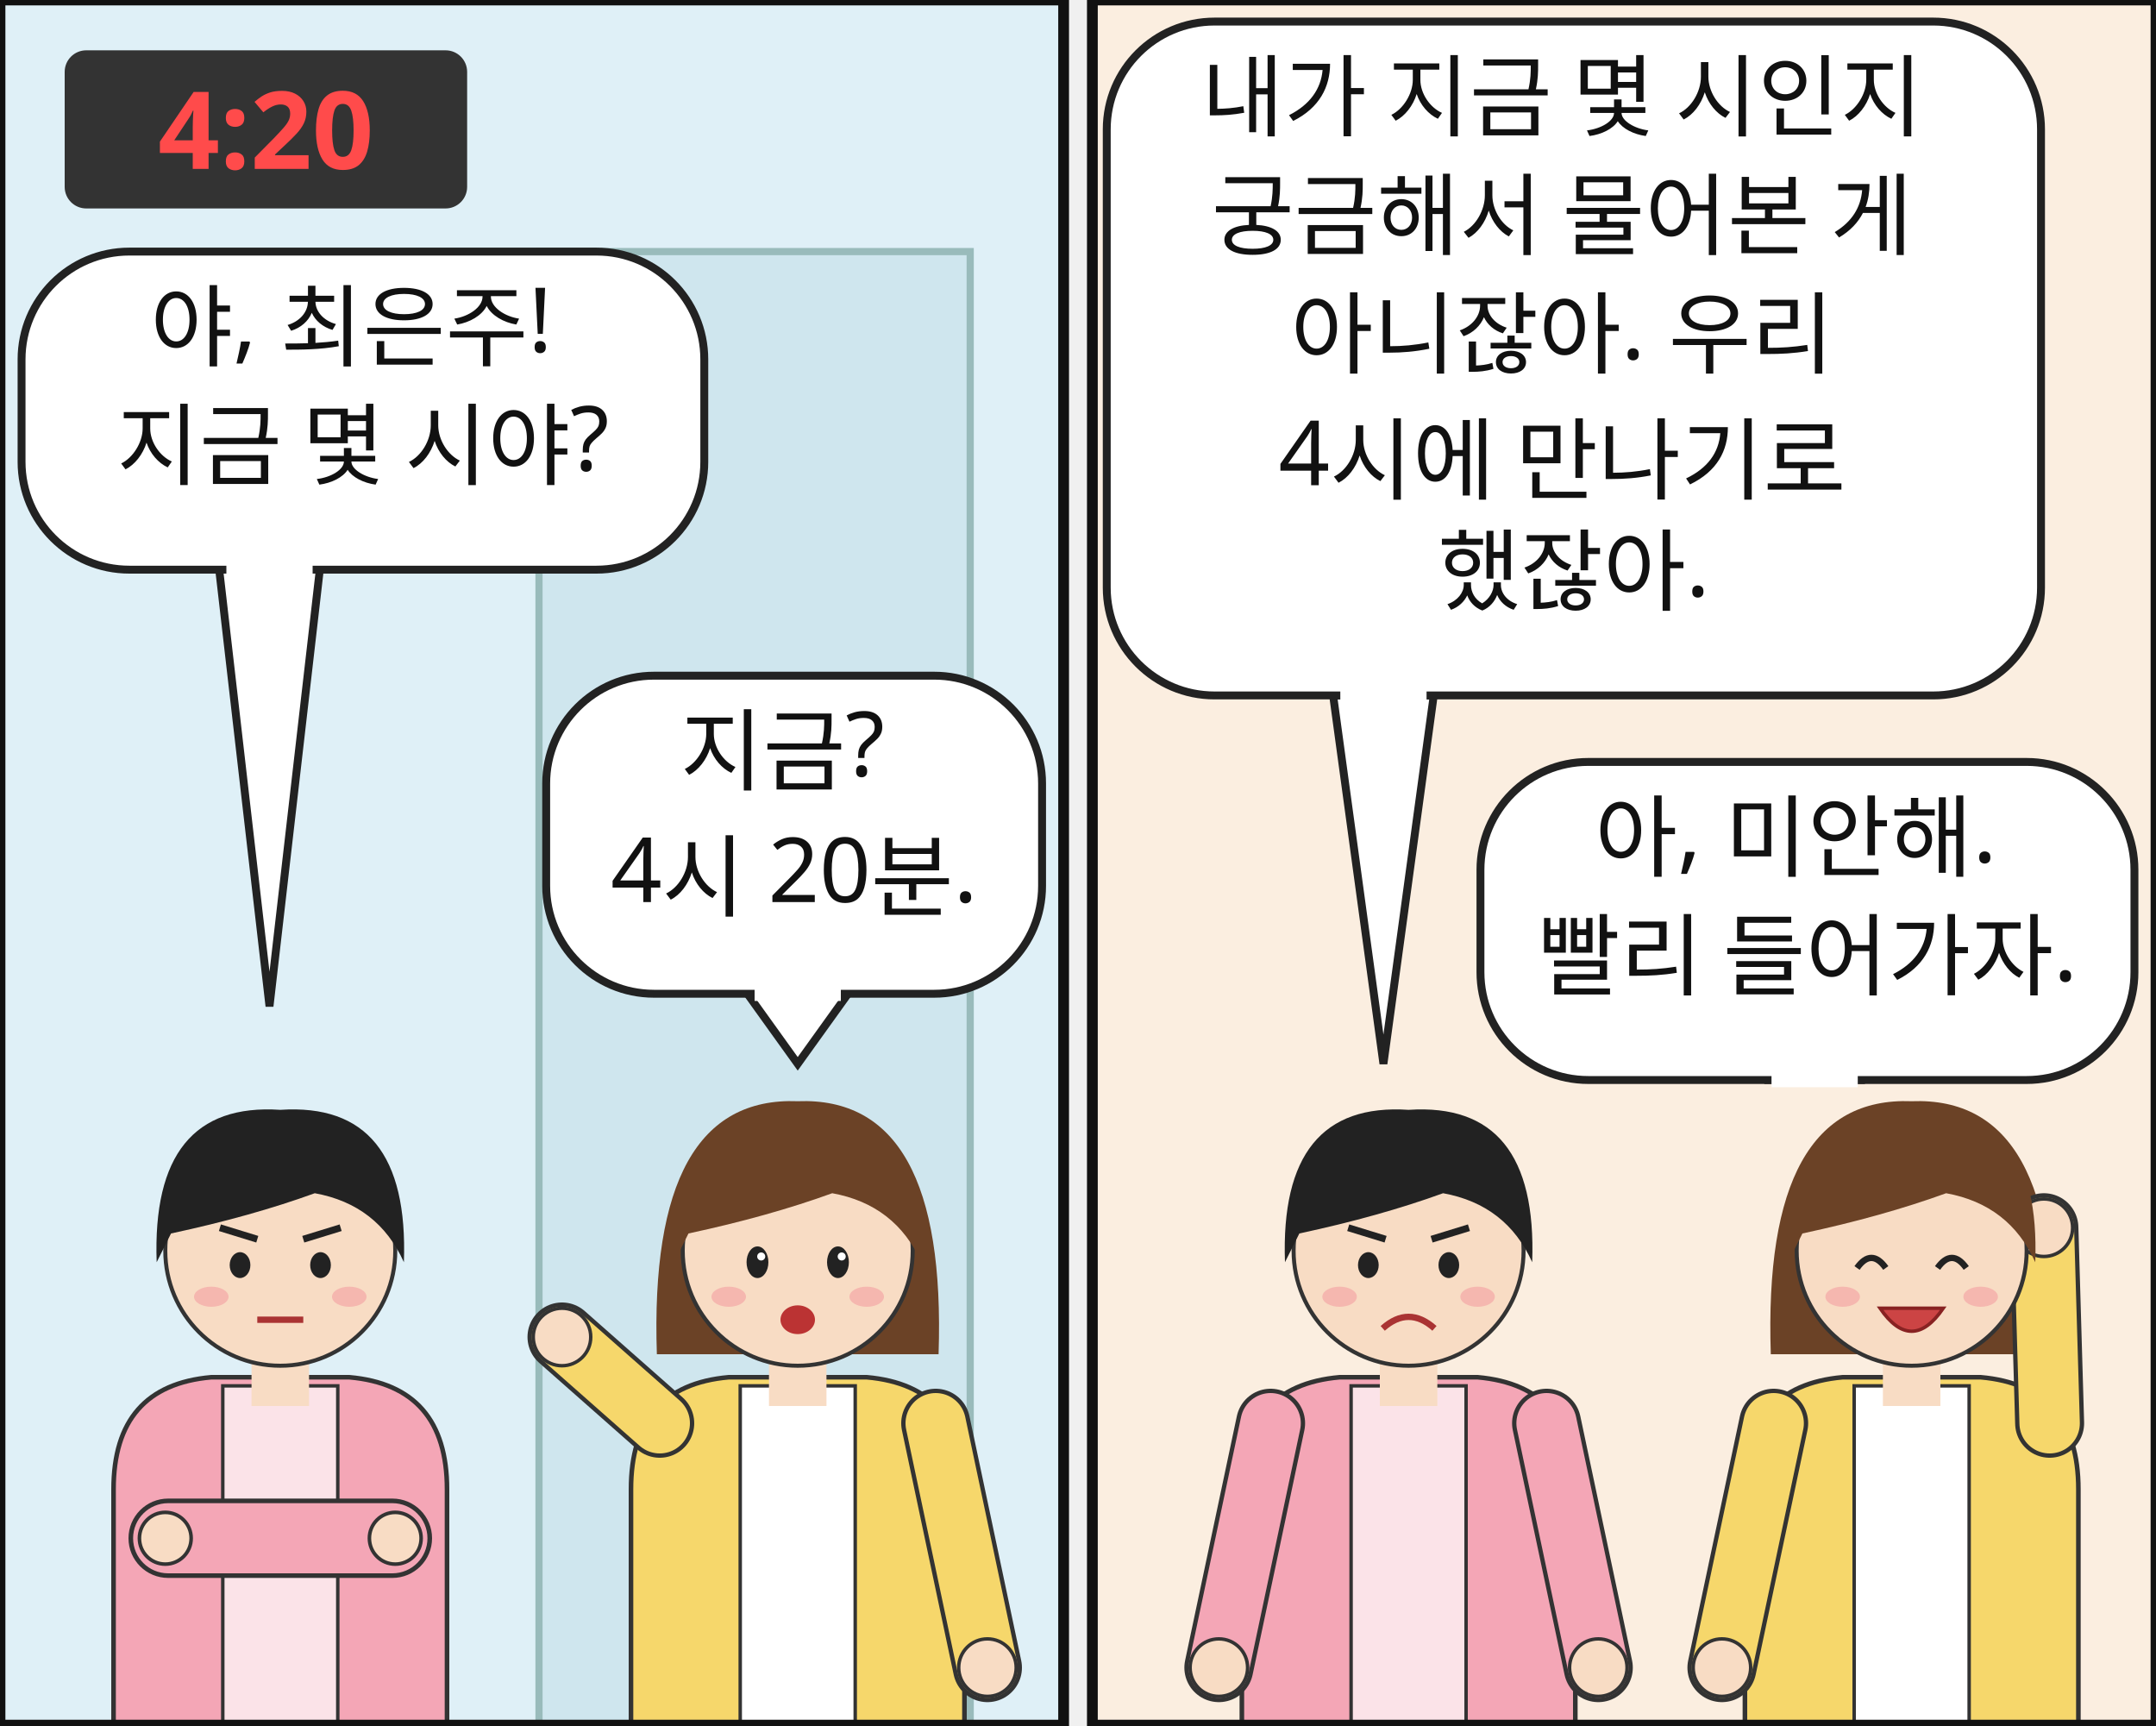
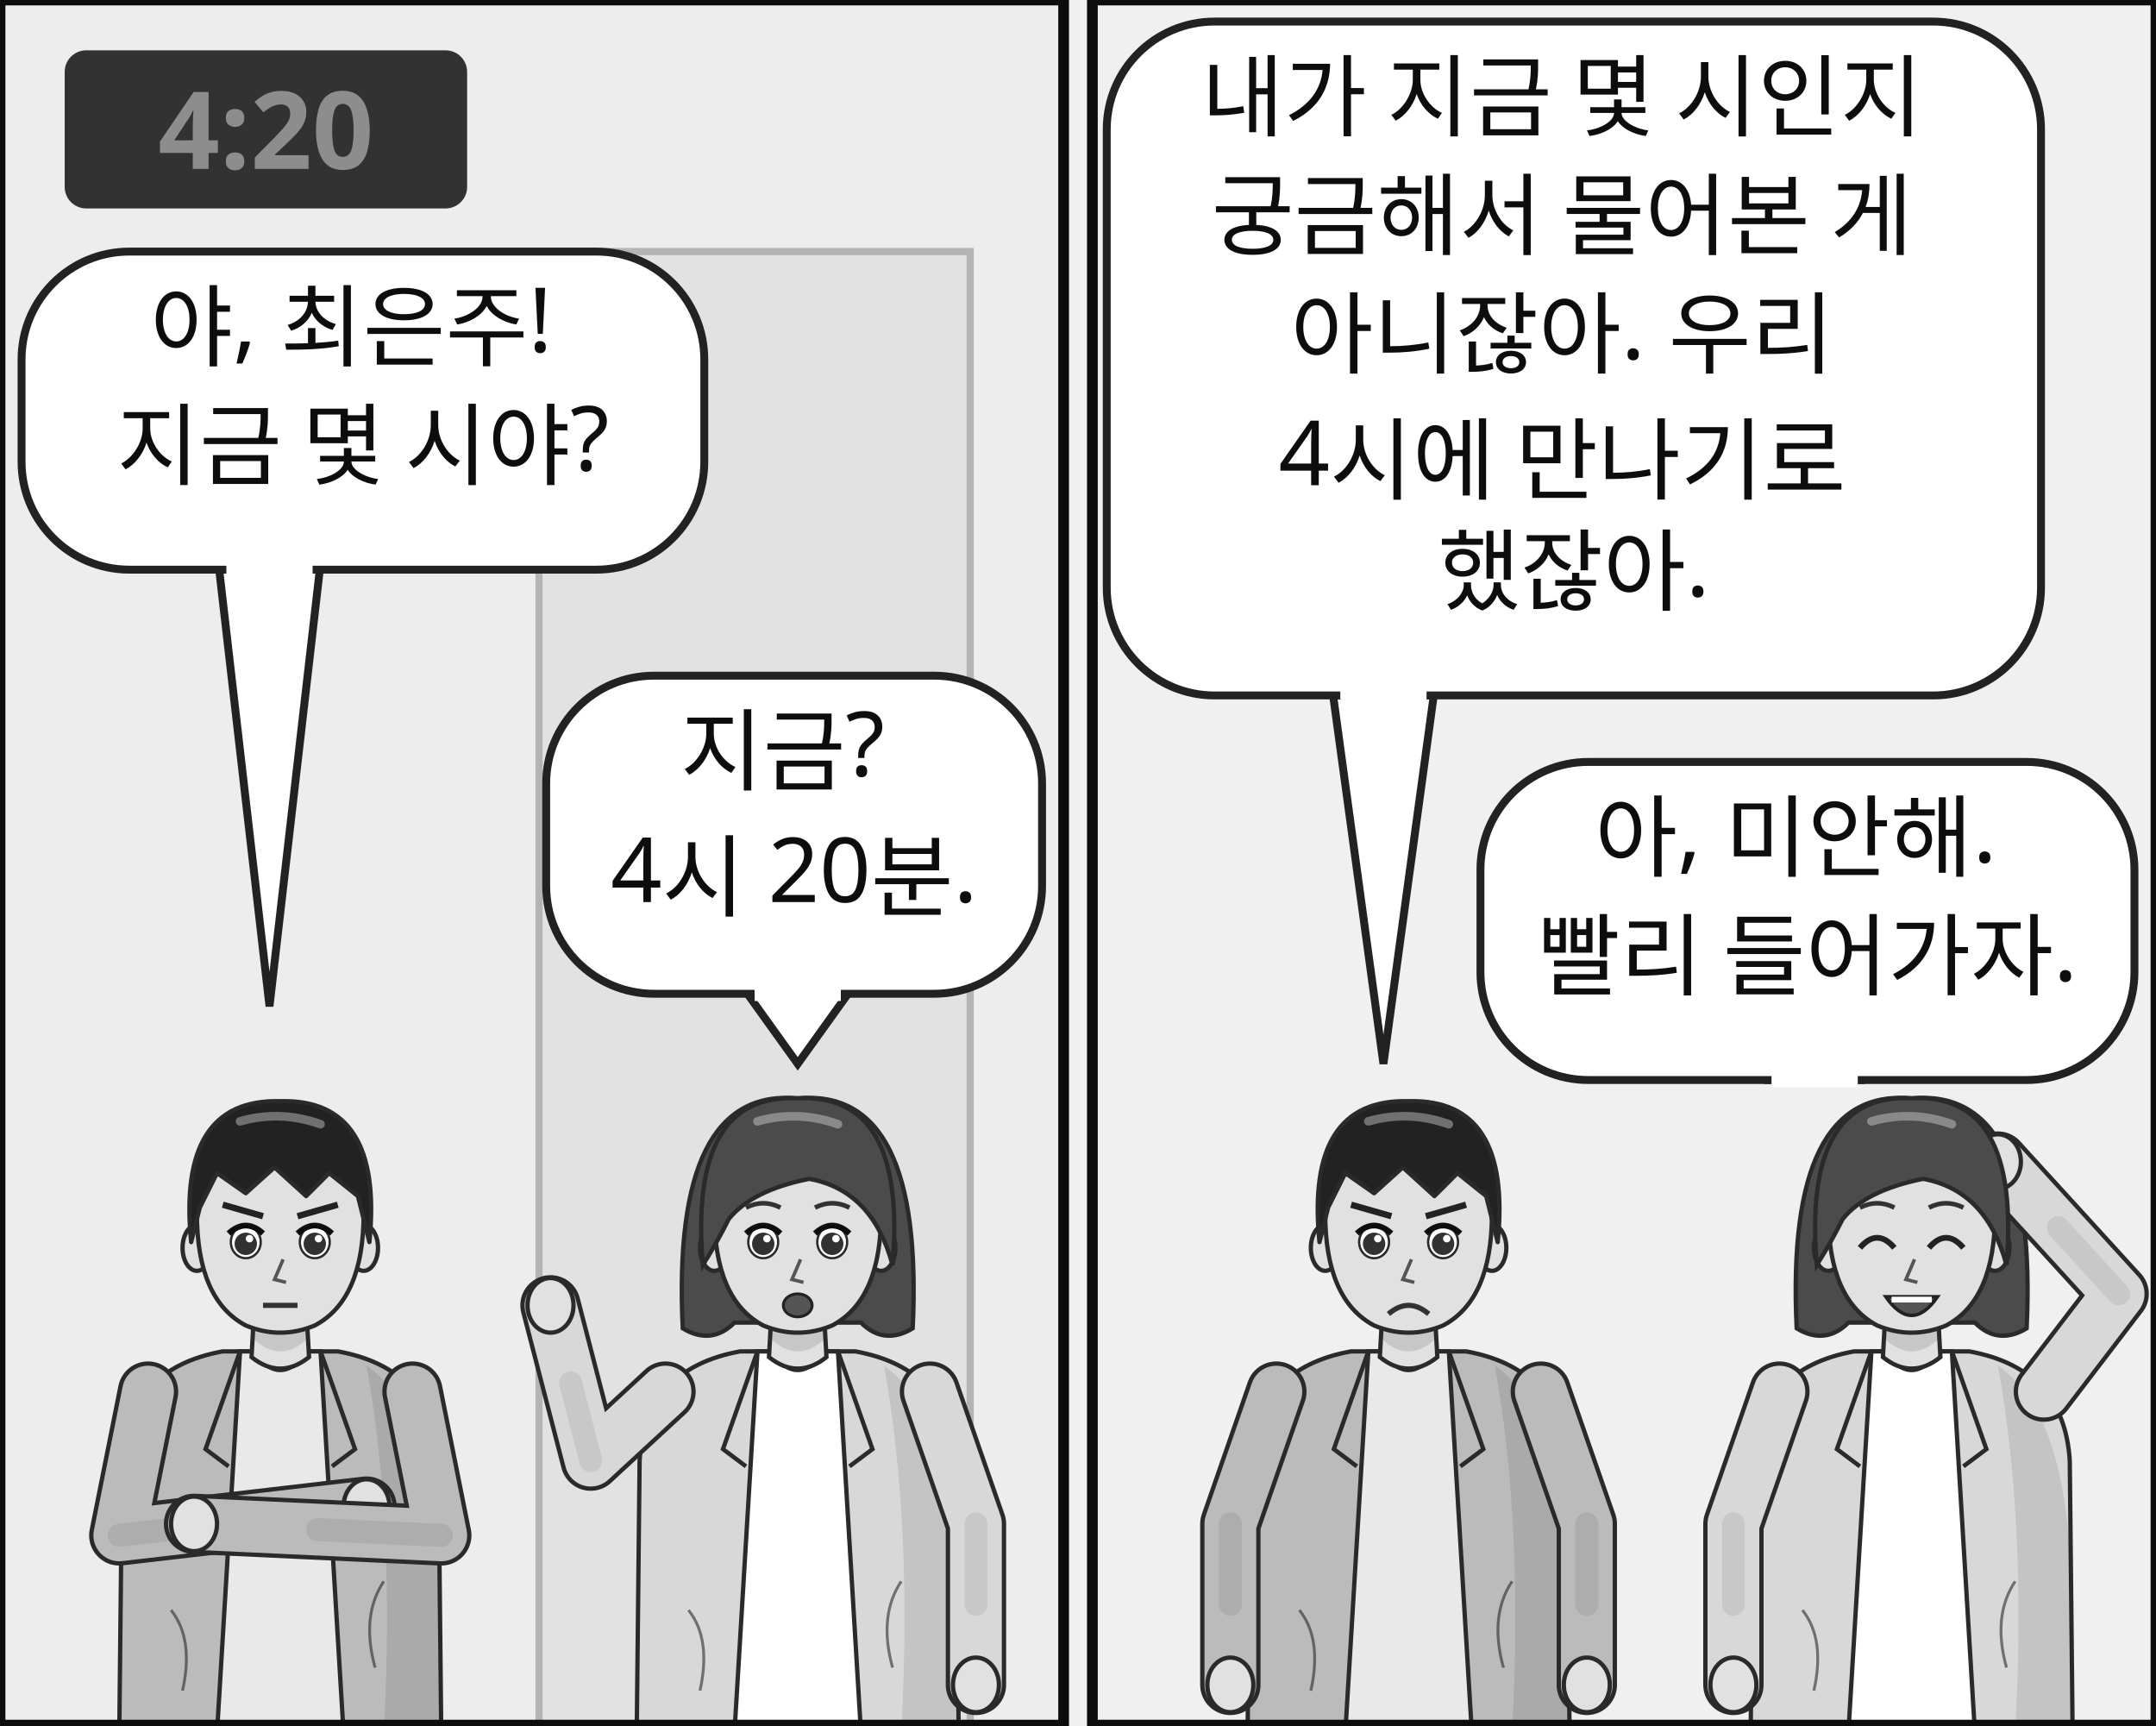
<svg xmlns="http://www.w3.org/2000/svg" viewBox="0 0 600 480" width="600" height="480">
-   <clipPath id="c1">
-     <rect x="0" y="0" width="296" height="480" />
-   </clipPath>
-   <g clip-path="url(#c1)">
-     <rect x="0" y="0" width="296" height="480" fill="#dff0f7" />
-     <rect x="150" y="70" width="120" height="410" fill="#cfe6ee" stroke="#9bb" stroke-width="2" />
-     <rect x="18" y="14" width="112" height="44" rx="6" fill="#333" />
-     <text x="74" y="47" font-size="30" text-anchor="middle" font-weight="bold" fill="#ff4b4b" font-family="NanumGothic, 'Nanum Gothic', Gulim, sans-serif">
-       <tspan x="74" dy="0">4:20</tspan>
-     </text>
-     <path d="M31.6,480 L31.6,414.4 Q31.6,385.6 58.8,383.2 L97.2,383.2 Q124.4,385.6 124.4,414.4 L124.4,480 Z" fill="#f4a6b6" stroke="#333" stroke-width="1.28" />
-     <path d="M62.0,480 L62.0,385.6 L94.0,385.6 L94.0,480 Z" fill="#fbe3e8" stroke="#333" stroke-width="0.96" />
-     <rect x="70.0" y="373.6" width="16.0" height="17.6" fill="#f8dcc4" />
-     <rect x="36.4" y="417.6" width="83.2" height="20.8" rx="10.4" fill="#f4a6b6" stroke="#333" stroke-width="1.28" />
-     <circle cx="46.0" cy="428.0" r="7.2" fill="#f8dcc4" stroke="#333" stroke-width="1" />
-     <circle cx="110.0" cy="428.0" r="7.2" fill="#f8dcc4" stroke="#333" stroke-width="1" />
-     <circle cx="78" cy="348.0" r="32.0" fill="#f8dcc4" stroke="#333" stroke-width="1.12" />
-     <path d="M43.6,351.2 Q42.0,306.4 78,308.8 Q114.0,306.4 112.4,351.2 Q105.2,335.2 87.6,332.0 Q70.0,338.4 47.6,343.2 Z" fill="#222" />
-     <ellipse cx="66.8" cy="352.0" rx="2.88" ry="3.6" fill="#222" />
-     <ellipse cx="89.2" cy="352.0" rx="2.88" ry="3.6" fill="#222" />
-     <path d="M61.2,341.6 L71.6,344.8 M94.8,341.6 L84.4,344.8" stroke="#222" stroke-width="1.92" />
-     <path d="M71.6,367.2 L84.4,367.2" stroke="#a33" stroke-width="1.76" />
-     <ellipse cx="58.8" cy="360.8" rx="4.8" ry="2.8" fill="#f4a6a6" opacity="0.7" />
-     <ellipse cx="97.2" cy="360.8" rx="4.8" ry="2.8" fill="#f4a6a6" opacity="0.7" />
-     <path d="M182.8,376.8 Q180.4,304.8 222,306.4 Q263.6,304.8 261.2,376.8 Z" fill="#6b4226" />
-     <path d="M175.6,480 L175.6,414.4 Q175.6,385.6 202.8,383.2 L241.2,383.2 Q268.4,385.6 268.4,414.4 L268.4,480 Z" fill="#f6d76b" stroke="#333" stroke-width="1.28" />
-     <path d="M206.0,480 L206.0,385.6 L238.0,385.6 L238.0,480 Z" fill="#ffffff" stroke="#333" stroke-width="0.96" />
-     <rect x="214.0" y="373.6" width="16.0" height="17.6" fill="#f8dcc4" />
-     <path d="M260.4,396.0 L274.8,464.0" stroke="#333" stroke-width="19.2" stroke-linecap="round" />
-     <path d="M260.4,396.0 L274.8,464.0" stroke="#f6d76b" stroke-width="16.8" stroke-linecap="round" />
-     <circle cx="274.8" cy="464.0" r="8.0" fill="#f8dcc4" stroke="#333" stroke-width="0.96" />
-     <path d="M183.6,396.0 L156.4,372.0" stroke="#333" stroke-width="19.2" stroke-linecap="round" />
-     <path d="M183.6,396.0 L156.4,372.0" stroke="#f6d76b" stroke-width="16.8" stroke-linecap="round" />
-     <circle cx="156.4" cy="372.0" r="8.0" fill="#f8dcc4" stroke="#333" stroke-width="0.96" />
-     <circle cx="222" cy="348.0" r="32.0" fill="#f8dcc4" stroke="#333" stroke-width="1.12" />
-     <path d="M187.6,351.2 Q186.0,306.4 222,308.8 Q258.0,306.4 256.4,351.2 Q249.2,335.2 231.6,332.0 Q214.0,338.4 191.6,343.2 Z" fill="#6b4226" />
-     <ellipse cx="210.8" cy="351.2" rx="3.04" ry="4.4" fill="#222" />
-     <circle cx="211.84" cy="349.6" r="1.12" fill="#fff" />
-     <ellipse cx="233.2" cy="351.2" rx="3.04" ry="4.4" fill="#222" />
-     <circle cx="234.24" cy="349.6" r="1.12" fill="#fff" />
-     <ellipse cx="222" cy="367.2" rx="4.8" ry="4.0" fill="#b33" />
-     <ellipse cx="202.8" cy="360.8" rx="4.8" ry="2.8" fill="#f4a6a6" opacity="0.7" />
-     <ellipse cx="241.2" cy="360.8" rx="4.8" ry="2.8" fill="#f4a6a6" opacity="0.7" />
-     <path d="M61,158.5 L75,280 L89,158.5 Z" fill="#fff" stroke="#222" stroke-width="2.2" />
-     <rect x="6" y="70" width="190" height="88.5" rx="30" fill="#fff" stroke="#222" stroke-width="2.2" />
-     <path d="M63,158.5 L87,158.5" stroke="#fff" stroke-width="4" />
-     <text x="101.0" y="100.0" font-size="25" text-anchor="middle" font-weight="normal" fill="#111" font-family="NanumGothic, 'Nanum Gothic', Gulim, sans-serif">
-       <tspan x="101.0" dy="0">야, 최은주!</tspan>
-       <tspan x="101.0" dy="33.0">지금 몇 시야?</tspan>
-     </text>
-     <path d="M208,276.5 L222,296 L236,276.5 Z" fill="#fff" stroke="#222" stroke-width="2.2" />
-     <rect x="152" y="188" width="138" height="88.5" rx="30" fill="#fff" stroke="#222" stroke-width="2.2" />
-     <path d="M210,276.5 L234,276.5" stroke="#fff" stroke-width="4" />
-     <text x="221.0" y="218.0" font-size="25" text-anchor="middle" font-weight="normal" fill="#111" font-family="NanumGothic, 'Nanum Gothic', Gulim, sans-serif">
-       <tspan x="221.0" dy="0">지금?</tspan>
-       <tspan x="221.0" dy="33.0">4시 20분.</tspan>
-     </text>
+   <defs>
+     <filter id="gs">
+       <feColorMatrix type="saturate" values="0" />
+     </filter>
+   </defs>
+   <g filter="url(#gs)">
+     <clipPath id="c1">
+       <rect x="0" y="0" width="296" height="480" />
+     </clipPath>
+     <g clip-path="url(#c1)">
+       <rect x="0" y="0" width="296" height="480" fill="#dff0f7" />
+       <rect x="150" y="70" width="120" height="410" fill="#cfe6ee" stroke="#9bb" stroke-width="2" />
+       <rect x="18" y="14" width="112" height="44" rx="6" fill="#333" />
+       <text x="74" y="47" font-size="30" text-anchor="middle" font-weight="bold" fill="#ff4b4b" font-family="NanumGothic, 'Nanum Gothic', Gulim, sans-serif">
+         <tspan x="74" dy="0">4:20</tspan>
+       </text>
+       <path d="M33.2,482 L34.0,406.4 Q35.6,380.8 62.0,376.0 L94.0,376.0 Q120.4,380.8 122.0,406.4 L122.8,482 Z" fill="#f4a6b6" stroke="#2a2a2a" stroke-width="1.2" />
+       <path d="M66.8,376.0 L60.4,482 L95.6,482 L89.2,376.0 Z" fill="#fbe3e8" stroke="#2a2a2a" stroke-width="1.2" />
+       <path d="M66.8,376.0 L57.2,403.2 L63.6,408.0 M89.2,376.0 L98.8,403.2 L92.4,408.0" fill="none" stroke="#2a2a2a" stroke-width="1.2" />
+       <path d="M70.0,375.2 Q78,387.2 86.0,375.2" fill="none" stroke="#2a2a2a" stroke-width="1.2" />
+       <path d="M102.0,380.0 Q119.6,392.0 122.0,432.0 L122.8,482 L106.8,482 Q110.0,424.0 102.0,380.0 Z" fill="#000" opacity="0.10" />
+       <path d="M47.6,448.0 Q54.0,456.0 50.8,470.4 M106.8,440.0 Q100.4,449.6 104.4,464.0" fill="none" stroke="#2a2a2a" stroke-width="0.8" opacity="0.6" />
+       <path d="M70.8,363.2 L70.0,377.6 Q78,384.0 86.0,377.6 L85.2,363.2 Z" fill="#f8dcc4" stroke="#2a2a2a" stroke-width="1.2" />
+       <path d="M70.8,366.4 Q78,374.4 85.2,366.4 L85.2,372.8 Q78,379.2 70.8,372.8 Z" fill="#000" opacity="0.12" />
+       <path d="M41.2,387.2 L33.2,427.2 L102.0,419.2" fill="none" stroke="#2a2a2a" stroke-width="16.8" stroke-linecap="round" stroke-linejoin="round" />
+       <path d="M41.2,387.2 L33.2,427.2 L102.0,419.2" fill="none" stroke="#f4a6b6" stroke-width="14.4" stroke-linecap="round" stroke-linejoin="round" />
+       <path d="M33.2,427.2 L67.6,423.2" stroke="#000" opacity="0.08" stroke-width="6.4" stroke-linecap="round" />
+       <ellipse cx="102.0" cy="419.2" rx="6.4" ry="7.6" fill="#f8dcc4" stroke="#2a2a2a" stroke-width="1.2" />
+       <path d="M114.8,387.2 L122.8,427.2 L54.0,424.0" fill="none" stroke="#2a2a2a" stroke-width="16.8" stroke-linecap="round" stroke-linejoin="round" />
+       <path d="M114.8,387.2 L122.8,427.2 L54.0,424.0" fill="none" stroke="#f4a6b6" stroke-width="14.4" stroke-linecap="round" stroke-linejoin="round" />
+       <path d="M122.8,427.2 L88.4,425.6" stroke="#000" opacity="0.08" stroke-width="6.4" stroke-linecap="round" />
+       <ellipse cx="54.0" cy="424.0" rx="6.4" ry="7.6" fill="#f8dcc4" stroke="#2a2a2a" stroke-width="1.2" />
+       <ellipse cx="54.8" cy="347.2" rx="4.0" ry="6.4" fill="#f8dcc4" stroke="#2a2a2a" stroke-width="1.2" />
+       <ellipse cx="101.2" cy="347.2" rx="4.0" ry="6.4" fill="#f8dcc4" stroke="#2a2a2a" stroke-width="1.2" />
+       <path d="M54.8,337.6 Q54.8,361.6 68.4,368.8 Q78,372.8 87.6,368.8 Q101.2,361.6 101.2,337.6 Q101.2,314.4 78,314.4 Q54.8,314.4 54.8,337.6 Z" fill="#f8dcc4" stroke="#2a2a2a" stroke-width="1.2" />
+       <path d="M53.2,345.6 Q49.2,305.6 78,306.4 Q106.8,305.6 102.8,345.6 L99.6,332.8 L91.6,326.4 L85.2,332.8 L76.4,324.8 L68.4,332.0 L60.4,326.4 L55.6,336.0 Z" fill="#222" stroke="#2a2a2a" stroke-width="1.2" stroke-linejoin="round" />
+       <path d="M66.8,312.0 Q78,308.8 89.2,312.8" stroke="#fff" opacity="0.35" stroke-width="2.4" fill="none" stroke-linecap="round" />
+       <ellipse cx="68.4" cy="345.6" rx="4.16" ry="4.48" fill="#fff" stroke="#2a2a2a" stroke-width="0.64" />
+       <circle cx="68.4" cy="346.08" r="3.12" fill="#333" />
+       <circle cx="69.44" cy="344.64" r="1.04" fill="#fff" />
+       <path d="M63.6,343.2 Q68.4,338.8 73.2,343.2" stroke="#111" stroke-width="1.6" fill="none" />
+       <ellipse cx="87.6" cy="345.6" rx="4.16" ry="4.48" fill="#fff" stroke="#2a2a2a" stroke-width="0.64" />
+       <circle cx="87.6" cy="346.08" r="3.12" fill="#333" />
+       <circle cx="88.64" cy="344.64" r="1.04" fill="#fff" />
+       <path d="M82.8,343.2 Q87.6,338.8 92.4,343.2" stroke="#111" stroke-width="1.6" fill="none" />
+       <path d="M62.0,335.2 L73.2,338.4 M94.0,335.2 L82.8,338.4" stroke="#222" stroke-width="1.76" />
+       <path d="M78.8,350.4 L76.4,356.0 L79.6,356.8" stroke="#555" stroke-width="0.96" fill="none" />
+       <path d="M73.2,363.2 L82.8,363.2" stroke="#333" stroke-width="1.44" />
+       <path d="M190.0,369.6 Q186.8,302.4 222,305.6 Q257.2,302.4 254.0,369.6 Q246.0,374.4 239.6,368.0 L204.4,368.0 Q198.0,374.4 190.0,369.6 Z" fill="#6b4226" stroke="#2a2a2a" stroke-width="1.2" />
+       <path d="M177.2,482 L178.0,406.4 Q179.6,380.8 206.0,376.0 L238.0,376.0 Q264.4,380.8 266.0,406.4 L266.8,482 Z" fill="#f6d76b" stroke="#2a2a2a" stroke-width="1.2" />
+       <path d="M210.8,376.0 L204.4,482 L239.6,482 L233.2,376.0 Z" fill="#ffffff" stroke="#2a2a2a" stroke-width="1.2" />
+       <path d="M210.8,376.0 L201.2,403.2 L207.6,408.0 M233.2,376.0 L242.8,403.2 L236.4,408.0" fill="none" stroke="#2a2a2a" stroke-width="1.2" />
+       <path d="M214.0,375.2 Q222,387.2 230.0,375.2" fill="none" stroke="#2a2a2a" stroke-width="1.2" />
+       <path d="M246.0,380.0 Q263.6,392.0 266.0,432.0 L266.8,482 L250.8,482 Q254.0,424.0 246.0,380.0 Z" fill="#000" opacity="0.10" />
+       <path d="M191.6,448.0 Q198.0,456.0 194.8,470.4 M250.8,440.0 Q244.4,449.6 248.4,464.0" fill="none" stroke="#2a2a2a" stroke-width="0.8" opacity="0.6" />
+       <path d="M214.8,363.2 L214.0,377.6 Q222,384.0 230.0,377.6 L229.2,363.2 Z" fill="#f8dcc4" stroke="#2a2a2a" stroke-width="1.2" />
+       <path d="M214.8,366.4 Q222,374.4 229.2,366.4 L229.2,372.8 Q222,379.2 214.8,372.8 Z" fill="#000" opacity="0.12" />
+       <path d="M258.8,387.2 L271.6,424.0 L271.6,468.8" fill="none" stroke="#2a2a2a" stroke-width="16.8" stroke-linecap="round" stroke-linejoin="round" />
+       <path d="M258.8,387.2 L271.6,424.0 L271.6,468.8" fill="none" stroke="#f6d76b" stroke-width="14.4" stroke-linecap="round" stroke-linejoin="round" />
+       <path d="M271.6,424.0 L271.6,446.4" stroke="#000" opacity="0.08" stroke-width="6.4" stroke-linecap="round" />
+       <ellipse cx="271.6" cy="468.8" rx="6.4" ry="7.6" fill="#f8dcc4" stroke="#2a2a2a" stroke-width="1.2" />
+       <path d="M185.2,387.2 L164.4,406.4 L153.2,363.2" fill="none" stroke="#2a2a2a" stroke-width="16.8" stroke-linecap="round" stroke-linejoin="round" />
+       <path d="M185.2,387.2 L164.4,406.4 L153.2,363.2" fill="none" stroke="#f6d76b" stroke-width="14.4" stroke-linecap="round" stroke-linejoin="round" />
+       <path d="M164.4,406.4 L158.8,384.8" stroke="#000" opacity="0.08" stroke-width="6.4" stroke-linecap="round" />
+       <ellipse cx="153.2" cy="363.2" rx="6.4" ry="7.6" fill="#f8dcc4" stroke="#2a2a2a" stroke-width="1.2" />
+       <ellipse cx="198.8" cy="347.2" rx="4.0" ry="6.4" fill="#f8dcc4" stroke="#2a2a2a" stroke-width="1.2" />
+       <ellipse cx="245.2" cy="347.2" rx="4.0" ry="6.4" fill="#f8dcc4" stroke="#2a2a2a" stroke-width="1.2" />
+       <path d="M198.8,337.6 Q198.8,361.6 212.4,368.8 Q222,372.8 231.6,368.8 Q245.2,361.6 245.2,337.6 Q245.2,314.4 222,314.4 Q198.8,314.4 198.8,337.6 Z" fill="#f8dcc4" stroke="#2a2a2a" stroke-width="1.2" />
+       <path d="M195.6,352.0 Q191.6,304.0 222,305.6 Q252.4,304.0 248.4,352.0 Q242.8,331.2 225.2,328.0 Q209.2,331.2 202.8,339.2 Q199.6,345.6 195.6,352.0 Z" fill="#6b4226" stroke="#2a2a2a" stroke-width="1.2" />
+       <path d="M210.8,312.0 Q222,308.8 233.2,312.8" stroke="#fff" opacity="0.35" stroke-width="2.4" fill="none" stroke-linecap="round" />
+       <ellipse cx="212.4" cy="345.6" rx="4.16" ry="4.48" fill="#fff" stroke="#2a2a2a" stroke-width="0.64" />
+       <circle cx="212.4" cy="346.08" r="3.12" fill="#333" />
+       <circle cx="213.44" cy="344.64" r="1.04" fill="#fff" />
+       <path d="M207.6,343.2 Q212.4,338.8 217.2,343.2" stroke="#111" stroke-width="1.6" fill="none" />
+       <ellipse cx="231.6" cy="345.6" rx="4.16" ry="4.48" fill="#fff" stroke="#2a2a2a" stroke-width="0.64" />
+       <circle cx="231.6" cy="346.08" r="3.12" fill="#333" />
+       <circle cx="232.64" cy="344.64" r="1.04" fill="#fff" />
+       <path d="M226.8,343.2 Q231.6,338.8 236.4,343.2" stroke="#111" stroke-width="1.6" fill="none" />
+       <path d="M207.6,336 Q212.4,333.6 217.2,336 M236.4,336 Q231.6,333.6 226.8,336" stroke="#333" stroke-width="1.28" fill="none" />
+       <path d="M222.8,350.4 L220.4,356.0 L223.6,356.8" stroke="#555" stroke-width="0.96" fill="none" />
+       <ellipse cx="222" cy="363.2" rx="4.0" ry="3.2" fill="#555" stroke="#222" stroke-width="0.8" />
+       <path d="M61,158.5 L75,280 L89,158.5 Z" fill="#fff" stroke="#222" stroke-width="2.2" />
+       <rect x="6" y="70" width="190" height="88.5" rx="30" fill="#fff" stroke="#222" stroke-width="2.2" />
+       <path d="M63,158.5 L87,158.5" stroke="#fff" stroke-width="4" />
+       <text x="101.0" y="100.0" font-size="25" text-anchor="middle" font-weight="normal" fill="#111" font-family="NanumGothic, 'Nanum Gothic', Gulim, sans-serif">
+         <tspan x="101.0" dy="0">야, 최은주!</tspan>
+         <tspan x="101.0" dy="33.0">지금 몇 시야?</tspan>
+       </text>
+       <path d="M208,276.5 L222,296 L236,276.5 Z" fill="#fff" stroke="#222" stroke-width="2.2" />
+       <rect x="152" y="188" width="138" height="88.5" rx="30" fill="#fff" stroke="#222" stroke-width="2.2" />
+       <path d="M210,276.5 L234,276.5" stroke="#fff" stroke-width="4" />
+       <text x="221.0" y="218.0" font-size="25" text-anchor="middle" font-weight="normal" fill="#111" font-family="NanumGothic, 'Nanum Gothic', Gulim, sans-serif">
+         <tspan x="221.0" dy="0">지금?</tspan>
+         <tspan x="221.0" dy="33.0">4시 20분.</tspan>
+       </text>
+     </g>
+     <rect x="0" y="0" width="296" height="480" fill="none" stroke="#111" stroke-width="3" />
+     <clipPath id="c2">
+       <rect x="304" y="0" width="296" height="480" />
+     </clipPath>
+     <g clip-path="url(#c2)">
+       <rect x="304" y="0" width="296" height="480" fill="#fbeee0" />
+       <path d="M347.2,482 L348.0,406.4 Q349.6,380.8 376.0,376.0 L408.0,376.0 Q434.4,380.8 436.0,406.4 L436.8,482 Z" fill="#f4a6b6" stroke="#2a2a2a" stroke-width="1.2" />
+       <path d="M380.8,376.0 L374.4,482 L409.6,482 L403.2,376.0 Z" fill="#fbe3e8" stroke="#2a2a2a" stroke-width="1.2" />
+       <path d="M380.8,376.0 L371.2,403.2 L377.6,408.0 M403.2,376.0 L412.8,403.2 L406.4,408.0" fill="none" stroke="#2a2a2a" stroke-width="1.2" />
+       <path d="M384.0,375.2 Q392,387.2 400.0,375.2" fill="none" stroke="#2a2a2a" stroke-width="1.2" />
+       <path d="M416.0,380.0 Q433.6,392.0 436.0,432.0 L436.8,482 L420.8,482 Q424.0,424.0 416.0,380.0 Z" fill="#000" opacity="0.10" />
+       <path d="M361.6,448.0 Q368.0,456.0 364.8,470.4 M420.8,440.0 Q414.4,449.6 418.4,464.0" fill="none" stroke="#2a2a2a" stroke-width="0.8" opacity="0.6" />
+       <path d="M384.8,363.2 L384.0,377.6 Q392,384.0 400.0,377.6 L399.2,363.2 Z" fill="#f8dcc4" stroke="#2a2a2a" stroke-width="1.2" />
+       <path d="M384.8,366.4 Q392,374.4 399.2,366.4 L399.2,372.8 Q392,379.2 384.8,372.8 Z" fill="#000" opacity="0.12" />
+       <path d="M355.2,387.2 L342.4,424.0 L342.4,468.8" fill="none" stroke="#2a2a2a" stroke-width="16.8" stroke-linecap="round" stroke-linejoin="round" />
+       <path d="M355.2,387.2 L342.4,424.0 L342.4,468.8" fill="none" stroke="#f4a6b6" stroke-width="14.4" stroke-linecap="round" stroke-linejoin="round" />
+       <path d="M342.4,424.0 L342.4,446.4" stroke="#000" opacity="0.08" stroke-width="6.4" stroke-linecap="round" />
+       <ellipse cx="342.4" cy="468.8" rx="6.4" ry="7.6" fill="#f8dcc4" stroke="#2a2a2a" stroke-width="1.2" />
+       <path d="M428.8,387.2 L441.6,424.0 L441.6,468.8" fill="none" stroke="#2a2a2a" stroke-width="16.8" stroke-linecap="round" stroke-linejoin="round" />
+       <path d="M428.8,387.2 L441.6,424.0 L441.6,468.8" fill="none" stroke="#f4a6b6" stroke-width="14.4" stroke-linecap="round" stroke-linejoin="round" />
+       <path d="M441.6,424.0 L441.6,446.4" stroke="#000" opacity="0.08" stroke-width="6.4" stroke-linecap="round" />
+       <ellipse cx="441.6" cy="468.8" rx="6.4" ry="7.6" fill="#f8dcc4" stroke="#2a2a2a" stroke-width="1.2" />
+       <ellipse cx="368.8" cy="347.2" rx="4.0" ry="6.4" fill="#f8dcc4" stroke="#2a2a2a" stroke-width="1.2" />
+       <ellipse cx="415.2" cy="347.2" rx="4.0" ry="6.4" fill="#f8dcc4" stroke="#2a2a2a" stroke-width="1.2" />
+       <path d="M368.8,337.6 Q368.8,361.6 382.4,368.8 Q392,372.8 401.6,368.8 Q415.2,361.6 415.2,337.6 Q415.2,314.4 392,314.4 Q368.8,314.4 368.8,337.6 Z" fill="#f8dcc4" stroke="#2a2a2a" stroke-width="1.2" />
+       <path d="M367.2,345.6 Q363.2,305.6 392,306.4 Q420.8,305.6 416.8,345.6 L413.6,332.8 L405.6,326.4 L399.2,332.8 L390.4,324.8 L382.4,332.0 L374.4,326.4 L369.6,336.0 Z" fill="#222" stroke="#2a2a2a" stroke-width="1.2" stroke-linejoin="round" />
+       <path d="M380.8,312.0 Q392,308.8 403.2,312.8" stroke="#fff" opacity="0.35" stroke-width="2.4" fill="none" stroke-linecap="round" />
+       <ellipse cx="382.4" cy="345.6" rx="4.16" ry="4.48" fill="#fff" stroke="#2a2a2a" stroke-width="0.64" />
+       <circle cx="382.4" cy="346.08" r="3.12" fill="#333" />
+       <circle cx="383.44" cy="344.64" r="1.04" fill="#fff" />
+       <path d="M377.6,343.2 Q382.4,338.8 387.2,343.2" stroke="#111" stroke-width="1.6" fill="none" />
+       <ellipse cx="401.6" cy="345.6" rx="4.16" ry="4.48" fill="#fff" stroke="#2a2a2a" stroke-width="0.64" />
+       <circle cx="401.6" cy="346.08" r="3.12" fill="#333" />
+       <circle cx="402.64" cy="344.64" r="1.04" fill="#fff" />
+       <path d="M396.8,343.2 Q401.6,338.8 406.4,343.2" stroke="#111" stroke-width="1.6" fill="none" />
+       <path d="M376.0,335.2 L387.2,338.4 M408.0,335.2 L396.8,338.4" stroke="#222" stroke-width="1.76" />
+       <path d="M392.8,350.4 L390.4,356.0 L393.6,356.8" stroke="#555" stroke-width="0.96" fill="none" />
+       <path d="M386.4,365.6 Q392,360.8 397.6,365.6" stroke="#333" stroke-width="1.44" fill="none" />
+       <path d="M500.0,369.6 Q496.8,302.4 532,305.6 Q567.2,302.4 564.0,369.6 Q556.0,374.4 549.6,368.0 L514.4,368.0 Q508.0,374.4 500.0,369.6 Z" fill="#6b4226" stroke="#2a2a2a" stroke-width="1.2" />
+       <path d="M487.2,482 L488.0,406.4 Q489.6,380.8 516.0,376.0 L548.0,376.0 Q574.4,380.8 576.0,406.4 L576.8,482 Z" fill="#f6d76b" stroke="#2a2a2a" stroke-width="1.2" />
+       <path d="M520.8,376.0 L514.4,482 L549.6,482 L543.2,376.0 Z" fill="#ffffff" stroke="#2a2a2a" stroke-width="1.2" />
+       <path d="M520.8,376.0 L511.2,403.2 L517.6,408.0 M543.2,376.0 L552.8,403.2 L546.4,408.0" fill="none" stroke="#2a2a2a" stroke-width="1.2" />
+       <path d="M524.0,375.2 Q532,387.2 540.0,375.2" fill="none" stroke="#2a2a2a" stroke-width="1.2" />
+       <path d="M556.0,380.0 Q573.6,392.0 576.0,432.0 L576.8,482 L560.8,482 Q564.0,424.0 556.0,380.0 Z" fill="#000" opacity="0.10" />
+       <path d="M501.6,448.0 Q508.0,456.0 504.8,470.4 M560.8,440.0 Q554.4,449.6 558.4,464.0" fill="none" stroke="#2a2a2a" stroke-width="0.8" opacity="0.6" />
+       <path d="M524.8,363.2 L524.0,377.6 Q532,384.0 540.0,377.6 L539.2,363.2 Z" fill="#f8dcc4" stroke="#2a2a2a" stroke-width="1.2" />
+       <path d="M524.8,366.4 Q532,374.4 539.2,366.4 L539.2,372.8 Q532,379.2 524.8,372.8 Z" fill="#000" opacity="0.12" />
+       <path d="M495.2,387.2 L482.4,424.0 L482.4,468.8" fill="none" stroke="#2a2a2a" stroke-width="16.8" stroke-linecap="round" stroke-linejoin="round" />
+       <path d="M495.2,387.2 L482.4,424.0 L482.4,468.8" fill="none" stroke="#f6d76b" stroke-width="14.4" stroke-linecap="round" stroke-linejoin="round" />
+       <path d="M482.4,424.0 L482.4,446.4" stroke="#000" opacity="0.08" stroke-width="6.4" stroke-linecap="round" />
+       <ellipse cx="482.4" cy="468.8" rx="6.4" ry="7.6" fill="#f8dcc4" stroke="#2a2a2a" stroke-width="1.2" />
+       <path d="M568.8,387.2 L589.6,360.0 L556.0,323.2" fill="none" stroke="#2a2a2a" stroke-width="16.8" stroke-linecap="round" stroke-linejoin="round" />
+       <path d="M568.8,387.2 L589.6,360.0 L556.0,323.2" fill="none" stroke="#f6d76b" stroke-width="14.4" stroke-linecap="round" stroke-linejoin="round" />
+       <path d="M589.6,360.0 L572.8,341.6" stroke="#000" opacity="0.08" stroke-width="6.4" stroke-linecap="round" />
+       <ellipse cx="556.0" cy="323.2" rx="6.4" ry="7.6" fill="#f8dcc4" stroke="#2a2a2a" stroke-width="1.2" />
+       <ellipse cx="508.8" cy="347.2" rx="4.0" ry="6.4" fill="#f8dcc4" stroke="#2a2a2a" stroke-width="1.2" />
+       <ellipse cx="555.2" cy="347.2" rx="4.0" ry="6.4" fill="#f8dcc4" stroke="#2a2a2a" stroke-width="1.2" />
+       <path d="M508.8,337.6 Q508.8,361.6 522.4,368.8 Q532,372.8 541.6,368.8 Q555.2,361.6 555.2,337.6 Q555.2,314.4 532,314.4 Q508.8,314.4 508.8,337.6 Z" fill="#f8dcc4" stroke="#2a2a2a" stroke-width="1.2" />
+       <path d="M505.6,352.0 Q501.6,304.0 532,305.6 Q562.4,304.0 558.4,352.0 Q552.8,331.2 535.2,328.0 Q519.2,331.2 512.8,339.2 Q509.6,345.6 505.6,352.0 Z" fill="#6b4226" stroke="#2a2a2a" stroke-width="1.2" />
+       <path d="M520.8,312.0 Q532,308.8 543.2,312.8" stroke="#fff" opacity="0.35" stroke-width="2.4" fill="none" stroke-linecap="round" />
+       <path d="M517.6,347.2 Q522.4,341.6 527.2,347.2" stroke="#222" stroke-width="1.6" fill="none" />
+       <path d="M536.8,347.2 Q541.6,341.6 546.4,347.2" stroke="#222" stroke-width="1.6" fill="none" />
+       <path d="M517.6,336 Q522.4,333.6 527.2,336 M546.4,336 Q541.6,333.6 536.8,336" stroke="#333" stroke-width="1.28" fill="none" />
+       <path d="M532.8,350.4 L530.4,356.0 L533.6,356.8" stroke="#555" stroke-width="0.96" fill="none" />
+       <path d="M524.8,360.8 Q532,371.2 539.2,360.8 Z" fill="#555" stroke="#222" stroke-width="0.96" />
+       <path d="M526.4,361.6 L537.6,361.6" stroke="#fff" stroke-width="1.6" />
+       <path d="M371,193.5 L385,296 L399,193.5 Z" fill="#fff" stroke="#222" stroke-width="2.2" />
+       <rect x="308" y="6" width="260" height="187.5" rx="30" fill="#fff" stroke="#222" stroke-width="2.2" />
+       <path d="M373,193.5 L397,193.5" stroke="#fff" stroke-width="4" />
+       <text x="438.0" y="36.0" font-size="25" text-anchor="middle" font-weight="normal" fill="#111" font-family="NanumGothic, 'Nanum Gothic', Gulim, sans-serif">
+         <tspan x="438.0" dy="0">내가 지금 몇 시인지</tspan>
+         <tspan x="438.0" dy="33.0">궁금해서 물어본 게</tspan>
+         <tspan x="438.0" dy="33.0">아니잖아. 우리</tspan>
+         <tspan x="438.0" dy="33.0">4시에 만나기로</tspan>
+         <tspan x="438.0" dy="33.0">했잖아.</tspan>
+       </text>
+       <path d="M491,300.5 L505,300 L519,300.5 Z" fill="#fff" stroke="#222" stroke-width="2.2" />
+       <rect x="412" y="212" width="182" height="88.5" rx="30" fill="#fff" stroke="#222" stroke-width="2.2" />
+       <path d="M493,300.5 L517,300.5" stroke="#fff" stroke-width="4" />
+       <text x="503.0" y="242.0" font-size="25" text-anchor="middle" font-weight="normal" fill="#111" font-family="NanumGothic, 'Nanum Gothic', Gulim, sans-serif">
+         <tspan x="503.0" dy="0">아, 미안해.</tspan>
+         <tspan x="503.0" dy="33.0">빨리 들어가자.</tspan>
+       </text>
+     </g>
+     <rect x="304" y="0" width="296" height="480" fill="none" stroke="#111" stroke-width="3" />
  </g>
-   <rect x="0" y="0" width="296" height="480" fill="none" stroke="#111" stroke-width="3" />
-   <clipPath id="c2">
-     <rect x="304" y="0" width="296" height="480" />
-   </clipPath>
-   <g clip-path="url(#c2)">
-     <rect x="304" y="0" width="296" height="480" fill="#fbeee0" />
-     <path d="M345.6,480 L345.6,414.4 Q345.6,385.6 372.8,383.2 L411.2,383.2 Q438.4,385.6 438.4,414.4 L438.4,480 Z" fill="#f4a6b6" stroke="#333" stroke-width="1.28" />
-     <path d="M376.0,480 L376.0,385.6 L408.0,385.6 L408.0,480 Z" fill="#fbe3e8" stroke="#333" stroke-width="0.96" />
-     <rect x="384.0" y="373.6" width="16.0" height="17.6" fill="#f8dcc4" />
-     <path d="M353.6,396.0 L339.2,464.0" stroke="#333" stroke-width="19.2" stroke-linecap="round" />
-     <path d="M353.6,396.0 L339.2,464.0" stroke="#f4a6b6" stroke-width="16.8" stroke-linecap="round" />
-     <circle cx="339.2" cy="464.0" r="8.0" fill="#f8dcc4" stroke="#333" stroke-width="0.96" />
-     <path d="M430.4,396.0 L444.8,464.0" stroke="#333" stroke-width="19.2" stroke-linecap="round" />
-     <path d="M430.4,396.0 L444.8,464.0" stroke="#f4a6b6" stroke-width="16.8" stroke-linecap="round" />
-     <circle cx="444.8" cy="464.0" r="8.0" fill="#f8dcc4" stroke="#333" stroke-width="0.96" />
-     <circle cx="392" cy="348.0" r="32.0" fill="#f8dcc4" stroke="#333" stroke-width="1.12" />
-     <path d="M357.6,351.2 Q356.0,306.4 392,308.8 Q428.0,306.4 426.4,351.2 Q419.2,335.2 401.6,332.0 Q384.0,338.4 361.6,343.2 Z" fill="#222" />
-     <ellipse cx="380.8" cy="352.0" rx="2.88" ry="3.6" fill="#222" />
-     <ellipse cx="403.2" cy="352.0" rx="2.88" ry="3.6" fill="#222" />
-     <path d="M375.2,341.6 L385.6,344.8 M408.8,341.6 L398.4,344.8" stroke="#222" stroke-width="1.92" />
-     <path d="M384.8,369.6 Q392,363.2 399.2,369.6" stroke="#a33" stroke-width="1.76" fill="none" />
-     <ellipse cx="372.8" cy="360.8" rx="4.8" ry="2.8" fill="#f4a6a6" opacity="0.7" />
-     <ellipse cx="411.2" cy="360.8" rx="4.8" ry="2.8" fill="#f4a6a6" opacity="0.7" />
-     <path d="M492.8,376.8 Q490.4,304.8 532,306.4 Q573.6,304.8 571.2,376.8 Z" fill="#6b4226" />
-     <path d="M485.6,480 L485.6,414.4 Q485.6,385.6 512.8,383.2 L551.2,383.2 Q578.4,385.6 578.4,414.4 L578.4,480 Z" fill="#f6d76b" stroke="#333" stroke-width="1.28" />
-     <path d="M516.0,480 L516.0,385.6 L548.0,385.6 L548.0,480 Z" fill="#ffffff" stroke="#333" stroke-width="0.96" />
-     <rect x="524.0" y="373.6" width="16.0" height="17.6" fill="#f8dcc4" />
-     <path d="M493.6,396.0 L479.2,464.0" stroke="#333" stroke-width="19.2" stroke-linecap="round" />
-     <path d="M493.6,396.0 L479.2,464.0" stroke="#f6d76b" stroke-width="16.8" stroke-linecap="round" />
-     <circle cx="479.2" cy="464.0" r="8.0" fill="#f8dcc4" stroke="#333" stroke-width="0.96" />
-     <path d="M570.4,396.0 L568.8,341.6" stroke="#333" stroke-width="19.2" stroke-linecap="round" />
-     <path d="M570.4,396.0 L568.8,341.6" stroke="#f6d76b" stroke-width="16.8" stroke-linecap="round" />
-     <circle cx="568.8" cy="341.6" r="8.0" fill="#f8dcc4" stroke="#333" stroke-width="0.96" />
-     <circle cx="532" cy="348.0" r="32.0" fill="#f8dcc4" stroke="#333" stroke-width="1.12" />
-     <path d="M497.6,351.2 Q496.0,306.4 532,308.8 Q568.0,306.4 566.4,351.2 Q559.2,335.2 541.6,332.0 Q524.0,338.4 501.6,343.2 Z" fill="#6b4226" />
-     <path d="M516.8,352.8 Q520.8,347.2 524.8,352.8" stroke="#222" stroke-width="1.76" fill="none" />
-     <path d="M539.2,352.8 Q543.2,347.2 547.2,352.8" stroke="#222" stroke-width="1.76" fill="none" />
-     <path d="M523.2,364.0 Q532,376.8 540.8,364.0 Z" fill="#c44" stroke="#822" stroke-width="0.96" />
-     <ellipse cx="512.8" cy="360.8" rx="4.8" ry="2.8" fill="#f4a6a6" opacity="0.7" />
-     <ellipse cx="551.2" cy="360.8" rx="4.8" ry="2.8" fill="#f4a6a6" opacity="0.7" />
-     <path d="M371,193.5 L385,296 L399,193.5 Z" fill="#fff" stroke="#222" stroke-width="2.2" />
-     <rect x="308" y="6" width="260" height="187.5" rx="30" fill="#fff" stroke="#222" stroke-width="2.2" />
-     <path d="M373,193.5 L397,193.5" stroke="#fff" stroke-width="4" />
-     <text x="438.0" y="36.0" font-size="25" text-anchor="middle" font-weight="normal" fill="#111" font-family="NanumGothic, 'Nanum Gothic', Gulim, sans-serif">
-       <tspan x="438.0" dy="0">내가 지금 몇 시인지</tspan>
-       <tspan x="438.0" dy="33.0">궁금해서 물어본 게</tspan>
-       <tspan x="438.0" dy="33.0">아니잖아. 우리</tspan>
-       <tspan x="438.0" dy="33.0">4시에 만나기로</tspan>
-       <tspan x="438.0" dy="33.0">했잖아.</tspan>
-     </text>
-     <path d="M491,300.5 L505,300 L519,300.5 Z" fill="#fff" stroke="#222" stroke-width="2.2" />
-     <rect x="412" y="212" width="182" height="88.5" rx="30" fill="#fff" stroke="#222" stroke-width="2.2" />
-     <path d="M493,300.5 L517,300.5" stroke="#fff" stroke-width="4" />
-     <text x="503.0" y="242.0" font-size="25" text-anchor="middle" font-weight="normal" fill="#111" font-family="NanumGothic, 'Nanum Gothic', Gulim, sans-serif">
-       <tspan x="503.0" dy="0">아, 미안해.</tspan>
-       <tspan x="503.0" dy="33.0">빨리 들어가자.</tspan>
-     </text>
-   </g>
-   <rect x="304" y="0" width="296" height="480" fill="none" stroke="#111" stroke-width="3" />
</svg>
